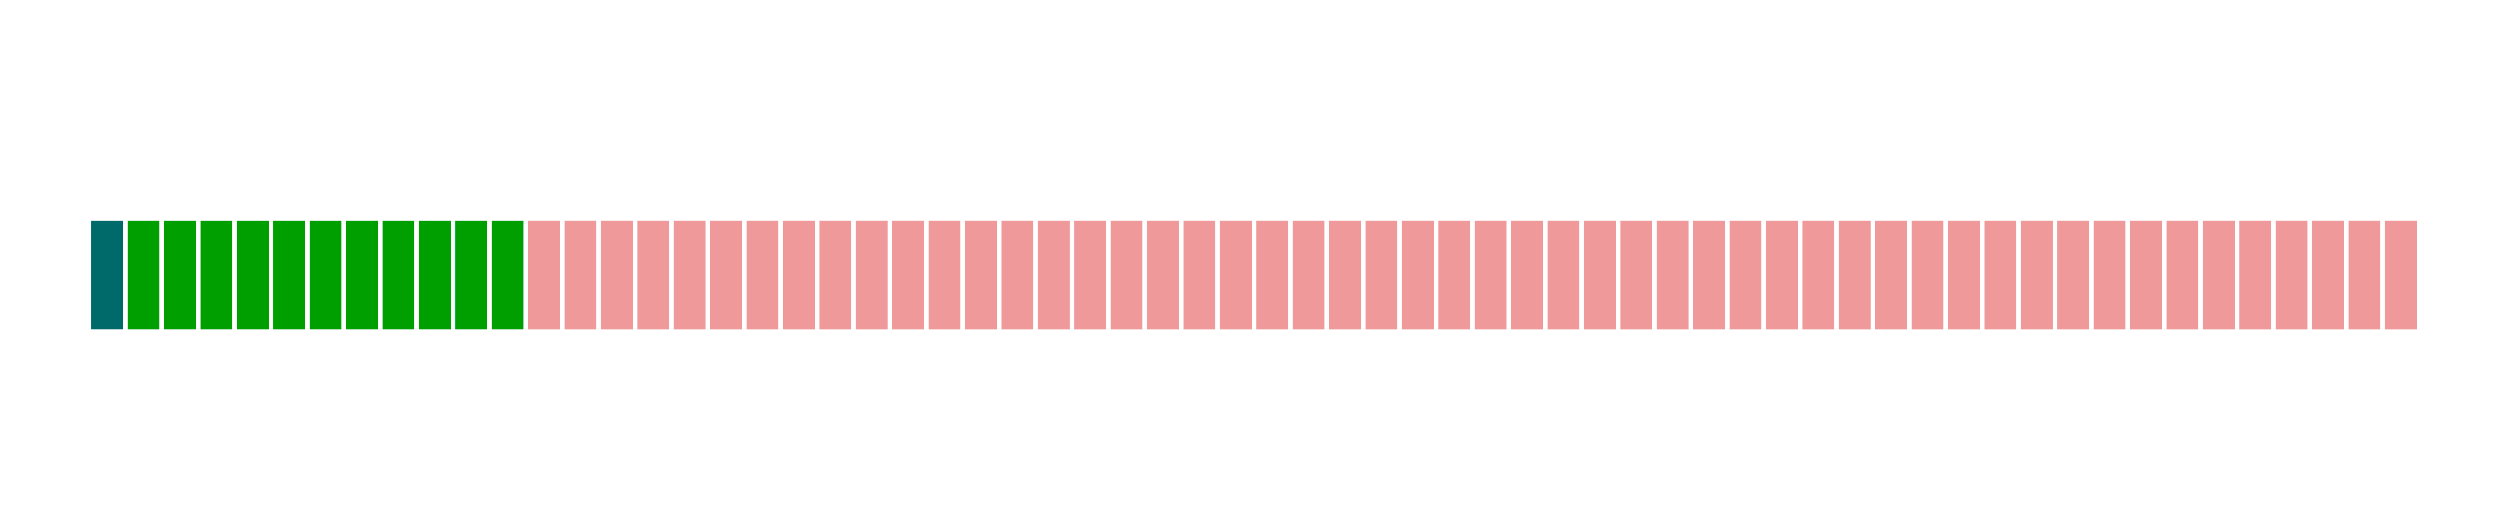
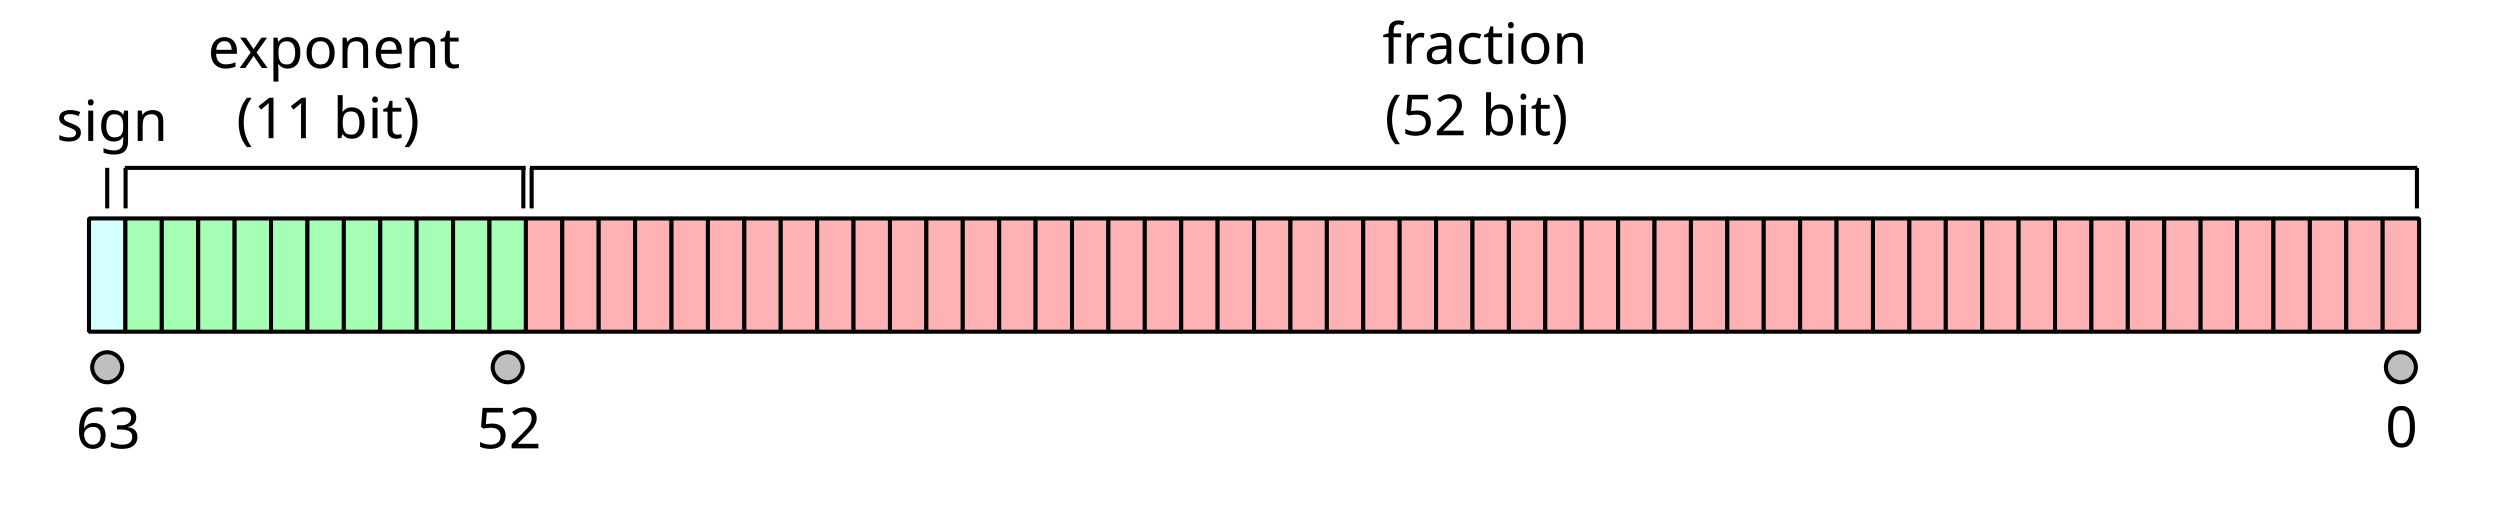
<svg xmlns="http://www.w3.org/2000/svg" width="618" height="125" id="svg2" version="1.0">
  <defs>
-     <style type="text/css">
-           svg { filter: invert(100%) hue-rotate(180deg); background-color: transparent !important; }
-           image { filter: invert(100%) hue-rotate(180deg) saturate(1.25); }
-       </style>
-   </defs>
+ 
+    </defs>
  <defs id="defs4" />
  <g id="layer1">
    <rect style="fill:#d5ffff;fill-opacity:1;stroke:#000000;stroke-linejoin:bevel;stroke-opacity:1" id="rect2223" width="9" height="28" x="22" y="54" />
    <rect style="fill:#a4ffb4;fill-opacity:1;stroke:#000000;stroke-linejoin:bevel;stroke-opacity:1" id="rect3195" width="9" height="28" x="31" y="54" />
    <rect style="fill:#a4ffb4;fill-opacity:1;stroke:#000000;stroke-linejoin:bevel;stroke-opacity:1" id="rect31951" width="9" height="28" x="40" y="54" />
    <rect style="fill:#a4ffb4;fill-opacity:1;stroke:#000000;stroke-linejoin:bevel;stroke-opacity:1" id="rect31952" width="9" height="28" x="49" y="54" />
    <rect style="fill:#a4ffb4;fill-opacity:1;stroke:#000000;stroke-linejoin:bevel;stroke-opacity:1" id="rect31953" width="9" height="28" x="58" y="54" />
    <rect style="fill:#a4ffb4;fill-opacity:1;stroke:#000000;stroke-linejoin:bevel;stroke-opacity:1" id="rect31954" width="9" height="28" x="67" y="54" />
    <rect style="fill:#a4ffb4;fill-opacity:1;stroke:#000000;stroke-linejoin:bevel;stroke-opacity:1" id="rect31955" width="9" height="28" x="76" y="54" />
    <rect style="fill:#a4ffb4;fill-opacity:1;stroke:#000000;stroke-linejoin:bevel;stroke-opacity:1" id="rect31956" width="9" height="28" x="85" y="54" />
    <rect style="fill:#a4ffb4;fill-opacity:1;stroke:#000000;stroke-linejoin:bevel;stroke-opacity:1" id="rect31957" width="9" height="28" x="94" y="54" />
    <rect style="fill:#a4ffb4;fill-opacity:1;stroke:#000000;stroke-linejoin:bevel;stroke-opacity:1" id="rect31958" width="9" height="28" x="103" y="54" />
    <rect style="fill:#a4ffb4;fill-opacity:1;stroke:#000000;stroke-linejoin:bevel;stroke-opacity:1" id="rect31959" width="9" height="28" x="112" y="54" />
    <rect style="fill:#a4ffb4;fill-opacity:1;stroke:#000000;stroke-linejoin:bevel;stroke-opacity:1" id="rect319510" width="9" height="28" x="121" y="54" />
    <rect style="fill:#ffb2b4;fill-opacity:1;stroke:#000000;stroke-linejoin:bevel;stroke-opacity:1;font-size:14" id="rect319511" width="9" height="28" x="130" y="54" />
    <rect style="fill:#ffb2b4;fill-opacity:1;stroke:#000000;stroke-linejoin:bevel;stroke-opacity:1" id="rect319512" width="9" height="28" x="139" y="54" />
    <rect style="fill:#ffb2b4;fill-opacity:1;stroke:#000000;stroke-linejoin:bevel;stroke-opacity:1" id="rect319513" width="9" height="28" x="148" y="54" />
    <rect style="fill:#ffb2b4;fill-opacity:1;stroke:#000000;stroke-linejoin:bevel;stroke-opacity:1" id="rect319514" width="9" height="28" x="157" y="54" />
    <rect style="fill:#ffb2b4;fill-opacity:1;stroke:#000000;stroke-linejoin:bevel;stroke-opacity:1" id="rect319515" width="9" height="28" x="166" y="54" />
    <rect style="fill:#ffb2b4;fill-opacity:1;stroke:#000000;stroke-linejoin:bevel;stroke-opacity:1" id="rect319516" width="9" height="28" x="175" y="54" />
    <rect style="fill:#ffb2b4;fill-opacity:1;stroke:#000000;stroke-linejoin:bevel;stroke-opacity:1" id="rect319517" width="9" height="28" x="184" y="54" />
    <rect style="fill:#ffb2b4;fill-opacity:1;stroke:#000000;stroke-linejoin:bevel;stroke-opacity:1" id="rect319518" width="9" height="28" x="193" y="54" />
    <rect style="fill:#ffb2b4;fill-opacity:1;stroke:#000000;stroke-linejoin:bevel;stroke-opacity:1" id="rect319519" width="9" height="28" x="202" y="54" />
    <rect style="fill:#ffb2b4;fill-opacity:1;stroke:#000000;stroke-linejoin:bevel;stroke-opacity:1" id="rect319520" width="9" height="28" x="211" y="54" />
    <rect style="fill:#ffb2b4;fill-opacity:1;stroke:#000000;stroke-linejoin:bevel;stroke-opacity:1" id="rect319521" width="9" height="28" x="220" y="54" />
    <rect style="fill:#ffb2b4;fill-opacity:1;stroke:#000000;stroke-linejoin:bevel;stroke-opacity:1" id="rect319522" width="9" height="28" x="229" y="54" />
    <rect style="fill:#ffb2b4;fill-opacity:1;stroke:#000000;stroke-linejoin:bevel;stroke-opacity:1" id="rect319523" width="9" height="28" x="238" y="54" />
    <rect style="fill:#ffb2b4;fill-opacity:1;stroke:#000000;stroke-linejoin:bevel;stroke-opacity:1" id="rect319524" width="9" height="28" x="247" y="54" />
    <rect style="fill:#ffb2b4;fill-opacity:1;stroke:#000000;stroke-linejoin:bevel;stroke-opacity:1" id="rect319525" width="9" height="28" x="256" y="54" />
    <rect style="fill:#ffb2b4;fill-opacity:1;stroke:#000000;stroke-linejoin:bevel;stroke-opacity:1" id="rect319526" width="9" height="28" x="265" y="54" />
    <rect style="fill:#ffb2b4;fill-opacity:1;stroke:#000000;stroke-linejoin:bevel;stroke-opacity:1" id="rect319527" width="9" height="28" x="274" y="54" />
    <rect style="fill:#ffb2b4;fill-opacity:1;stroke:#000000;stroke-linejoin:bevel;stroke-opacity:1" id="rect319528" width="9" height="28" x="283" y="54" />
    <rect style="fill:#ffb2b4;fill-opacity:1;stroke:#000000;stroke-linejoin:bevel;stroke-opacity:1" id="rect319529" width="9" height="28" x="292" y="54" />
    <rect style="fill:#ffb2b4;fill-opacity:1;stroke:#000000;stroke-linejoin:bevel;stroke-opacity:1" id="rect319530" width="9" height="28" x="301" y="54" />
    <rect style="fill:#ffb2b4;fill-opacity:1;stroke:#000000;stroke-linejoin:bevel;stroke-opacity:1" id="rect319531" width="9" height="28" x="310" y="54" />
    <rect style="fill:#ffb2b4;fill-opacity:1;stroke:#000000;stroke-linejoin:bevel;stroke-opacity:1" id="rect319532" width="9" height="28" x="319" y="54" />
    <rect style="fill:#ffb2b4;fill-opacity:1;stroke:#000000;stroke-linejoin:bevel;stroke-opacity:1" id="rect319533" width="9" height="28" x="328" y="54" />
    <rect style="fill:#ffb2b4;fill-opacity:1;stroke:#000000;stroke-linejoin:bevel;stroke-opacity:1" id="rect319534" width="9" height="28" x="337" y="54" />
    <rect style="fill:#ffb2b4;fill-opacity:1;stroke:#000000;stroke-linejoin:bevel;stroke-opacity:1" id="rect319535" width="9" height="28" x="346" y="54" />
    <rect style="fill:#ffb2b4;fill-opacity:1;stroke:#000000;stroke-linejoin:bevel;stroke-opacity:1" id="rect319536" width="9" height="28" x="355" y="54" />
    <rect style="fill:#ffb2b4;fill-opacity:1;stroke:#000000;stroke-linejoin:bevel;stroke-opacity:1" id="rect319537" width="9" height="28" x="364" y="54" />
    <rect style="fill:#ffb2b4;fill-opacity:1;stroke:#000000;stroke-linejoin:bevel;stroke-opacity:1" id="rect319538" width="9" height="28" x="373" y="54" />
    <rect style="fill:#ffb2b4;fill-opacity:1;stroke:#000000;stroke-linejoin:bevel;stroke-opacity:1" id="rect319539" width="9" height="28" x="382" y="54" />
    <rect style="fill:#ffb2b4;fill-opacity:1;stroke:#000000;stroke-linejoin:bevel;stroke-opacity:1" id="rect319540" width="9" height="28" x="391" y="54" />
    <rect style="fill:#ffb2b4;fill-opacity:1;stroke:#000000;stroke-linejoin:bevel;stroke-opacity:1" id="rect319541" width="9" height="28" x="400" y="54" />
    <rect style="fill:#ffb2b4;fill-opacity:1;stroke:#000000;stroke-linejoin:bevel;stroke-opacity:1" id="rect319542" width="9" height="28" x="409" y="54" />
    <rect style="fill:#ffb2b4;fill-opacity:1;stroke:#000000;stroke-linejoin:bevel;stroke-opacity:1" id="rect319543" width="9" height="28" x="418" y="54" />
    <rect style="fill:#ffb2b4;fill-opacity:1;stroke:#000000;stroke-linejoin:bevel;stroke-opacity:1" id="rect319544" width="9" height="28" x="427" y="54" />
    <rect style="fill:#ffb2b4;fill-opacity:1;stroke:#000000;stroke-linejoin:bevel;stroke-opacity:1" id="rect319545" width="9" height="28" x="436" y="54" />
    <rect style="fill:#ffb2b4;fill-opacity:1;stroke:#000000;stroke-linejoin:bevel;stroke-opacity:1" id="rect319546" width="9" height="28" x="445" y="54" />
    <rect style="fill:#ffb2b4;fill-opacity:1;stroke:#000000;stroke-linejoin:bevel;stroke-opacity:1" id="rect319547" width="9" height="28" x="454" y="54" />
    <rect style="fill:#ffb2b4;fill-opacity:1;stroke:#000000;stroke-linejoin:bevel;stroke-opacity:1" id="rect319548" width="9" height="28" x="463" y="54" />
    <rect style="fill:#ffb2b4;fill-opacity:1;stroke:#000000;stroke-linejoin:bevel;stroke-opacity:1" id="rect319549" width="9" height="28" x="472" y="54" />
    <rect style="fill:#ffb2b4;fill-opacity:1;stroke:#000000;stroke-linejoin:bevel;stroke-opacity:1" id="rect319550" width="9" height="28" x="481" y="54" />
    <rect style="fill:#ffb2b4;fill-opacity:1;stroke:#000000;stroke-linejoin:bevel;stroke-opacity:1" id="rect319551" width="9" height="28" x="490" y="54" />
    <rect style="fill:#ffb2b4;fill-opacity:1;stroke:#000000;stroke-linejoin:bevel;stroke-opacity:1" id="rect319552" width="9" height="28" x="499" y="54" />
    <rect style="fill:#ffb2b4;fill-opacity:1;stroke:#000000;stroke-linejoin:bevel;stroke-opacity:1" id="rect319553" width="9" height="28" x="508" y="54" />
    <rect style="fill:#ffb2b4;fill-opacity:1;stroke:#000000;stroke-linejoin:bevel;stroke-opacity:1" id="rect319554" width="9" height="28" x="517" y="54" />
    <rect style="fill:#ffb2b4;fill-opacity:1;stroke:#000000;stroke-linejoin:bevel;stroke-opacity:1" id="rect319555" width="9" height="28" x="526" y="54" />
    <rect style="fill:#ffb2b4;fill-opacity:1;stroke:#000000;stroke-linejoin:bevel;stroke-opacity:1" id="rect319556" width="9" height="28" x="535" y="54" />
    <rect style="fill:#ffb2b4;fill-opacity:1;stroke:#000000;stroke-linejoin:bevel;stroke-opacity:1" id="rect319557" width="9" height="28" x="544" y="54" />
    <rect style="fill:#ffb2b4;fill-opacity:1;stroke:#000000;stroke-linejoin:bevel;stroke-opacity:1" id="rect319558" width="9" height="28" x="553" y="54" />
    <rect style="fill:#ffb2b4;fill-opacity:1;stroke:#000000;stroke-linejoin:bevel;stroke-opacity:1" id="rect319559" width="9" height="28" x="562" y="54" />
    <rect style="fill:#ffb2b4;fill-opacity:1;stroke:#000000;stroke-linejoin:bevel;stroke-opacity:1" id="rect319560" width="9" height="28" x="571" y="54" />
    <rect style="fill:#ffb2b4;fill-opacity:1;stroke:#000000;stroke-linejoin:bevel;stroke-opacity:1" id="rect319561" width="9" height="28" x="580" y="54" />
    <rect style="fill:#ffb2b4;fill-opacity:1;stroke:#000000;stroke-linejoin:bevel;stroke-opacity:1" id="rect319562" width="9" height="28" x="589" y="54" />
    <path style="fill:none;fill-rule:evenodd;stroke:#000000;stroke-width:1.013px;stroke-linecap:butt;stroke-linejoin:miter;stroke-opacity:1" d="M 26.5,41.486 L 26.5,51.514" id="path3196" />
    <path style="fill:none;fill-rule:evenodd;stroke:#000000;stroke-width:1.013px;stroke-linecap:butt;stroke-linejoin:miter;stroke-opacity:1" d="M 31.046,41.486 L 31.046,51.514" id="path3198" />
    <path style="fill:none;fill-rule:evenodd;stroke:#000000;stroke-width:1.013px;stroke-linecap:butt;stroke-linejoin:miter;stroke-opacity:1" d="M 129.372,41.486 L 129.372,51.514" id="path3200" />
    <path style="fill:none;fill-rule:evenodd;stroke:#000000;stroke-width:1px;stroke-linecap:butt;stroke-linejoin:miter;stroke-opacity:1" d="M 30.871,41.5 L 129.946,41.5" id="path3204" />
    <path style="fill:none;fill-rule:evenodd;stroke:#000000;stroke-width:1.013px;stroke-linecap:butt;stroke-linejoin:miter;stroke-opacity:1" d="M 131.423,41.486 L 131.423,51.514" id="path3206" />
    <path style="fill:none;fill-rule:evenodd;stroke:#000000;stroke-width:1;stroke-linecap:butt;stroke-linejoin:miter;stroke-miterlimit:4;stroke-dasharray:none;stroke-opacity:1" d="M 131,41.5 L 597.556,41.5" id="path3208" />
    <path style="fill:none;fill-rule:evenodd;stroke:#000000;stroke-width:1.013px;stroke-linecap:butt;stroke-linejoin:miter;stroke-opacity:1" d="M 597.467,41.486 L 597.467,51.514" id="path4179" />
    <text xml:space="preserve" style="font-size:12px;font-style:normal;font-weight:normal;fill:#000000;fill-opacity:1;stroke:none;stroke-width:1px;stroke-linecap:butt;stroke-linejoin:miter;stroke-opacity:1;font-family:Calibri" x="51.38" y="16.813" id="text4181">
      <tspan id="tspan4183" x="51.38" y="16.813" style="font-size:14px;font-family:sans">exponent</tspan>
    </text>
    <text xml:space="preserve" style="font-size:12px;font-style:normal;font-weight:normal;fill:#000000;fill-opacity:1;stroke:none;stroke-width:1px;stroke-linecap:butt;stroke-linejoin:miter;stroke-opacity:1;font-family:Calibri" x="58.438" y="34.156" id="text4185">
      <tspan id="tspan4187" x="58.438" y="34.156" style="font-size:14px;font-family:sans">(11 bit)</tspan>
    </text>
    <text xml:space="preserve" style="font-size:12px;font-style:normal;font-weight:normal;fill:#000000;fill-opacity:1;stroke:none;stroke-width:1px;stroke-linecap:butt;stroke-linejoin:miter;stroke-opacity:1;font-family:sans" x="13.918" y="34.844" id="text4189">
      <tspan id="tspan4191" x="13.918" y="34.844" style="font-size:14px">sign</tspan>
    </text>
    <text xml:space="preserve" style="font-size:14px;font-style:normal;font-weight:normal;fill:#000000;fill-opacity:1;stroke:none;stroke-width:1px;stroke-linecap:butt;stroke-linejoin:miter;stroke-opacity:1;font-family:sans" x="341.73" y="15.752" id="text5162">
      <tspan id="tspan5164" x="341.73" y="15.752">fraction</tspan>
    </text>
    <text xml:space="preserve" style="font-size:14px;font-style:normal;font-weight:normal;fill:#000000;fill-opacity:1;stroke:none;stroke-width:1px;stroke-linecap:butt;stroke-linejoin:miter;stroke-opacity:1;font-family:sans" x="342.307" y="33.43" id="text5166">
      <tspan id="tspan5168" x="342.307" y="33.43">(52 bit)</tspan>
    </text>
    <path style="fill:#000000;fill-opacity:0.251;stroke:#000000;stroke-width:1;stroke-linejoin:bevel;stroke-miterlimit:4;stroke-dasharray:none;stroke-opacity:1" id="path5170" d="M 31.82 91.589 A 3.712 3.712 0 1 1  24.395,91.589 A 3.712 3.712 0 1 1  31.82 91.589 z" transform="translate(-1.607494,-0.8015134)" />
    <text xml:space="preserve" style="font-size:14px;font-style:normal;font-weight:normal;fill:#000000;fill-opacity:1;stroke:none;stroke-width:1px;stroke-linecap:butt;stroke-linejoin:miter;stroke-opacity:1;font-family:sans" x="18.765" y="110.822" id="text5172">
      <tspan id="tspan5174" x="18.765" y="110.822">63</tspan>
    </text>
    <text xml:space="preserve" style="font-size:14px;font-style:normal;font-weight:normal;fill:#000000;fill-opacity:1;stroke:none;stroke-width:1px;stroke-linecap:butt;stroke-linejoin:miter;stroke-opacity:1;font-family:sans" x="117.789" y="110.829" id="text5176">
      <tspan id="tspan5178" x="117.789" y="110.829">52</tspan>
    </text>
    <path style="fill:#000000;fill-opacity:0.251;stroke:#000000;stroke-width:1;stroke-linejoin:bevel;stroke-miterlimit:4;stroke-dasharray:none;stroke-opacity:1" id="path5180" d="M 31.82 91.589 A 3.712 3.712 0 1 1  24.395,91.589 A 3.712 3.712 0 1 1  31.82 91.589 z" transform="translate(97.39251,-0.8015134)" />
    <path style="fill:#000000;fill-opacity:0.251;stroke:#000000;stroke-width:1;stroke-linejoin:bevel;stroke-miterlimit:4;stroke-dasharray:none;stroke-opacity:1" id="path5182" d="M 31.82 91.589 A 3.712 3.712 0 1 1  24.395,91.589 A 3.712 3.712 0 1 1  31.82 91.589 z" transform="translate(565.3925,-0.8015134)" />
    <text xml:space="preserve" style="font-size:14px;font-style:normal;font-weight:normal;fill:#000000;fill-opacity:1;stroke:none;stroke-width:1px;stroke-linecap:butt;stroke-linejoin:miter;stroke-opacity:1;font-family:sans" x="589.651" y="110.504" id="text5184">
      <tspan id="tspan5186" x="589.651" y="110.504">0</tspan>
    </text>
  </g>
</svg>
